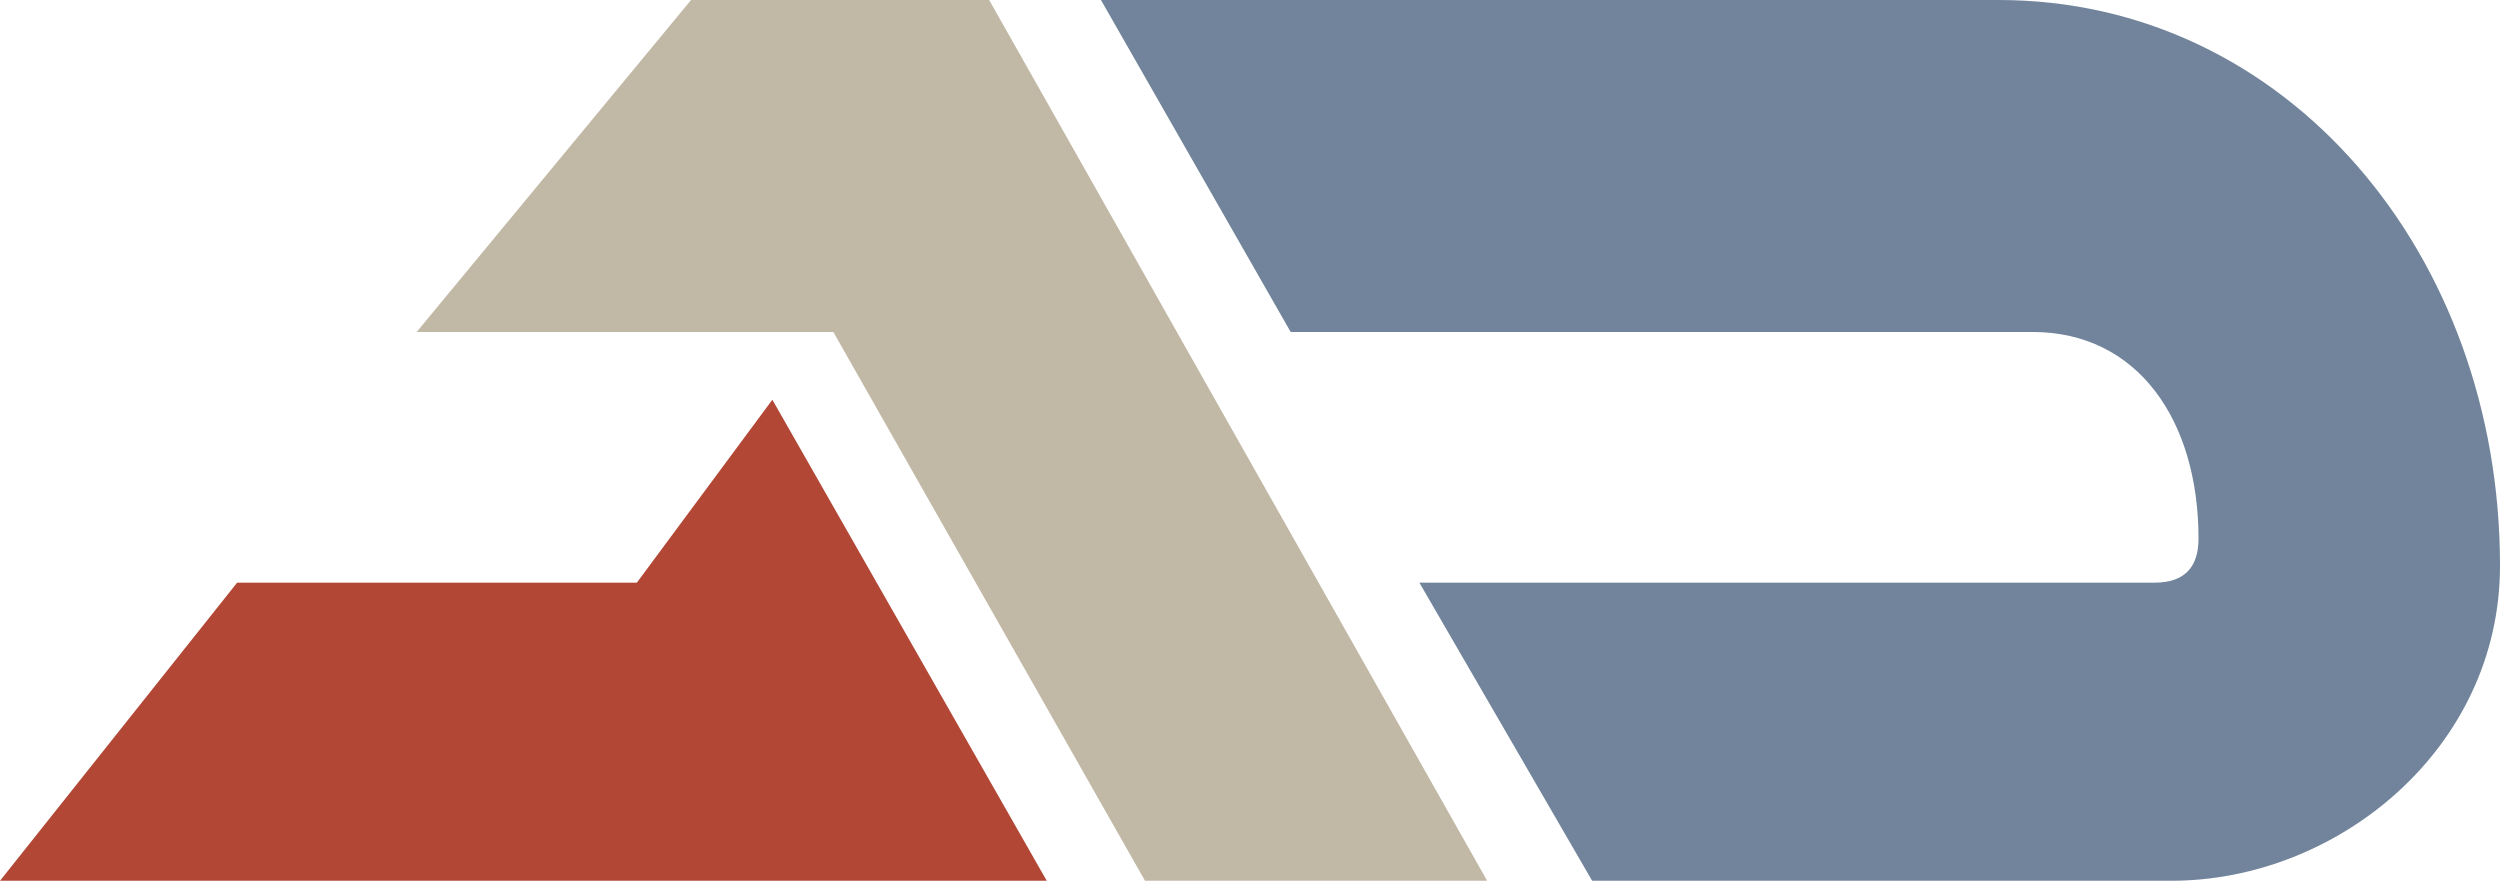
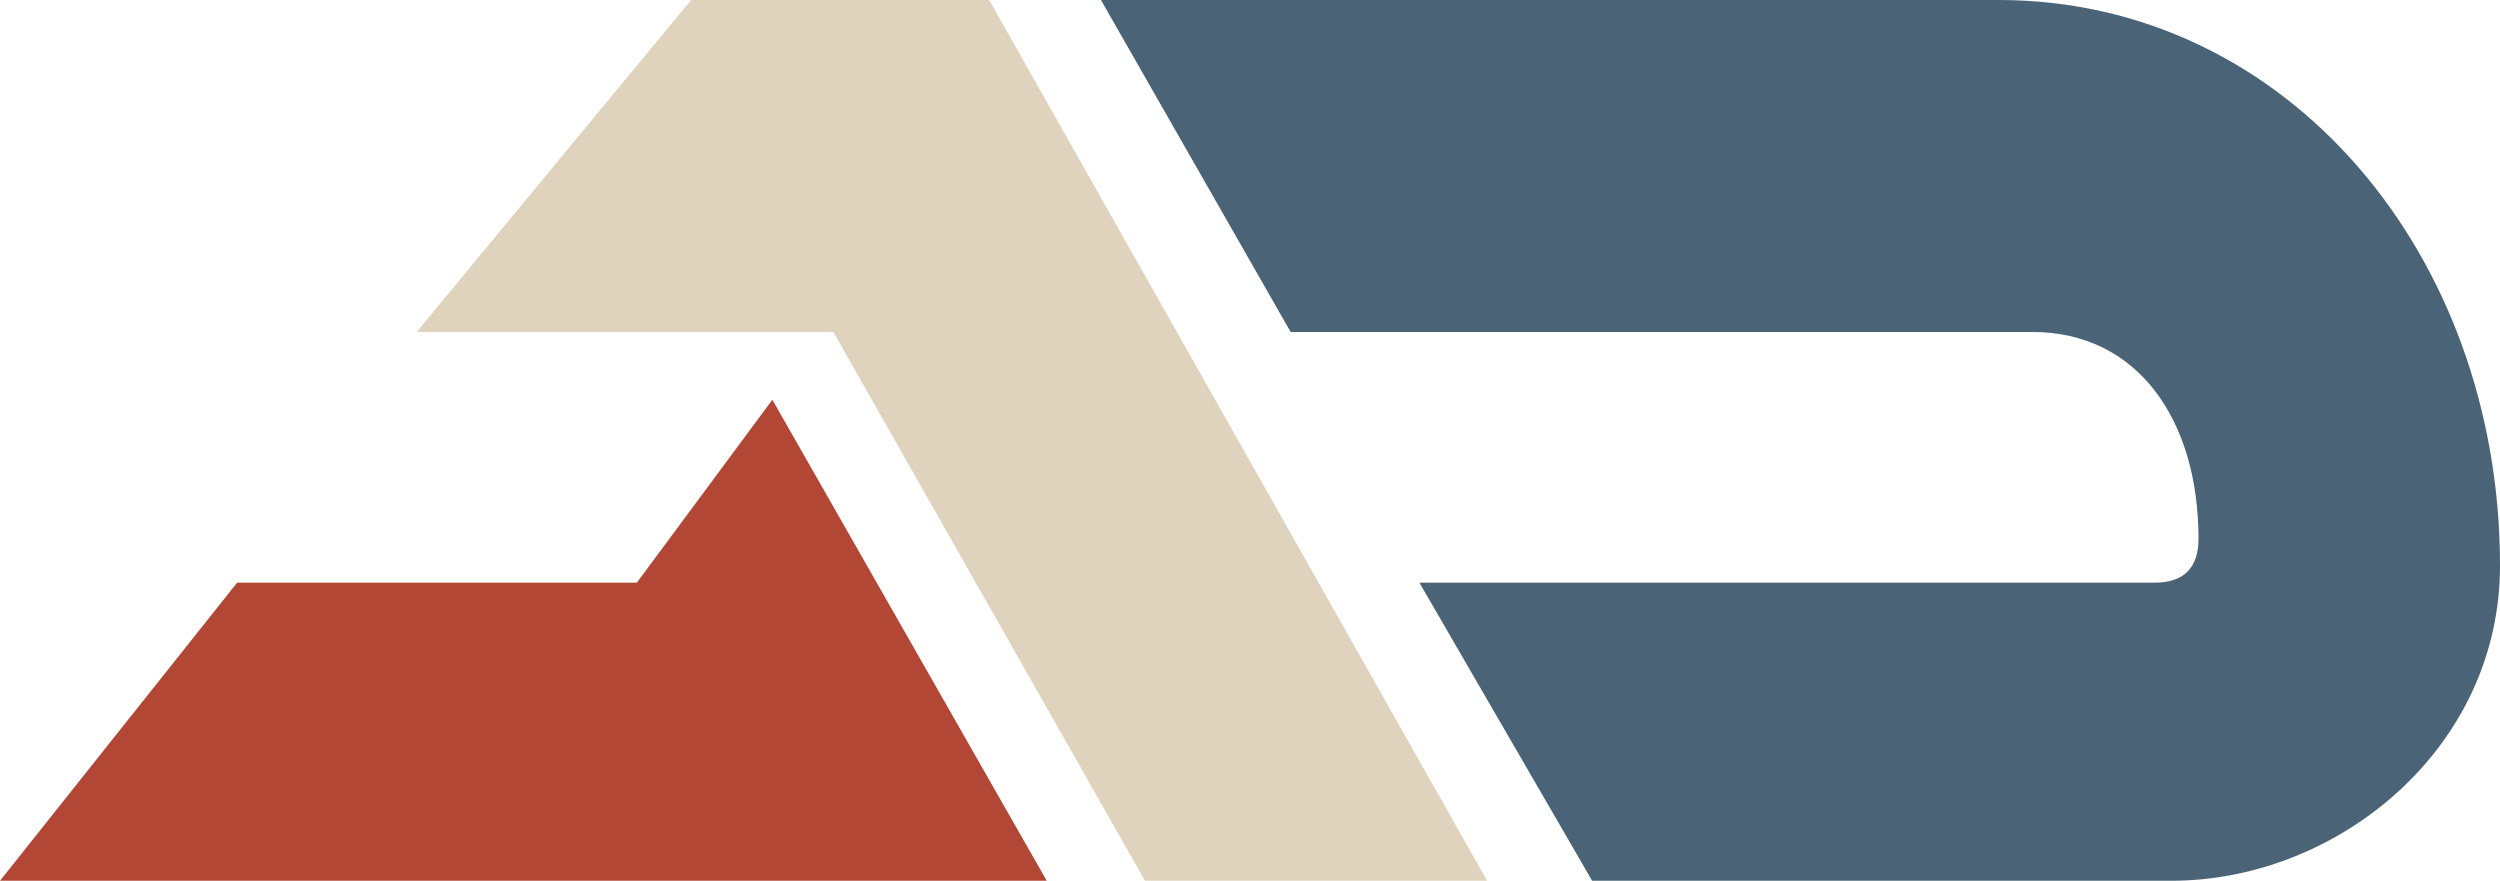
<svg xmlns="http://www.w3.org/2000/svg" viewBox="0 0 738 260" role="img" aria-labelledby="title">
  <g>
    <path fill="#b24735" d="M0 260 70 172H188L228 118 309 260Z" />
-     <path fill="#c1b8a5" d="M123 98 204 0H292L439 260H338L246 98Z" />
-     <path fill="#71849b" d="M325 0H590C675 0 738 75 738 167C738 221 690 260 641 260H470L419 172H636Q649 172 649 159C649 124 631 98 600 98H381Z" />
+     <path fill="#dfd3be" d="M123 98 204 0H292L439 260H338L246 98Z" />
+     <path fill="#4a6377" d="M325 0H590C675 0 738 75 738 167C738 221 690 260 641 260H470L419 172H636Q649 172 649 159C649 124 631 98 600 98H381Z" />
  </g>
</svg>
